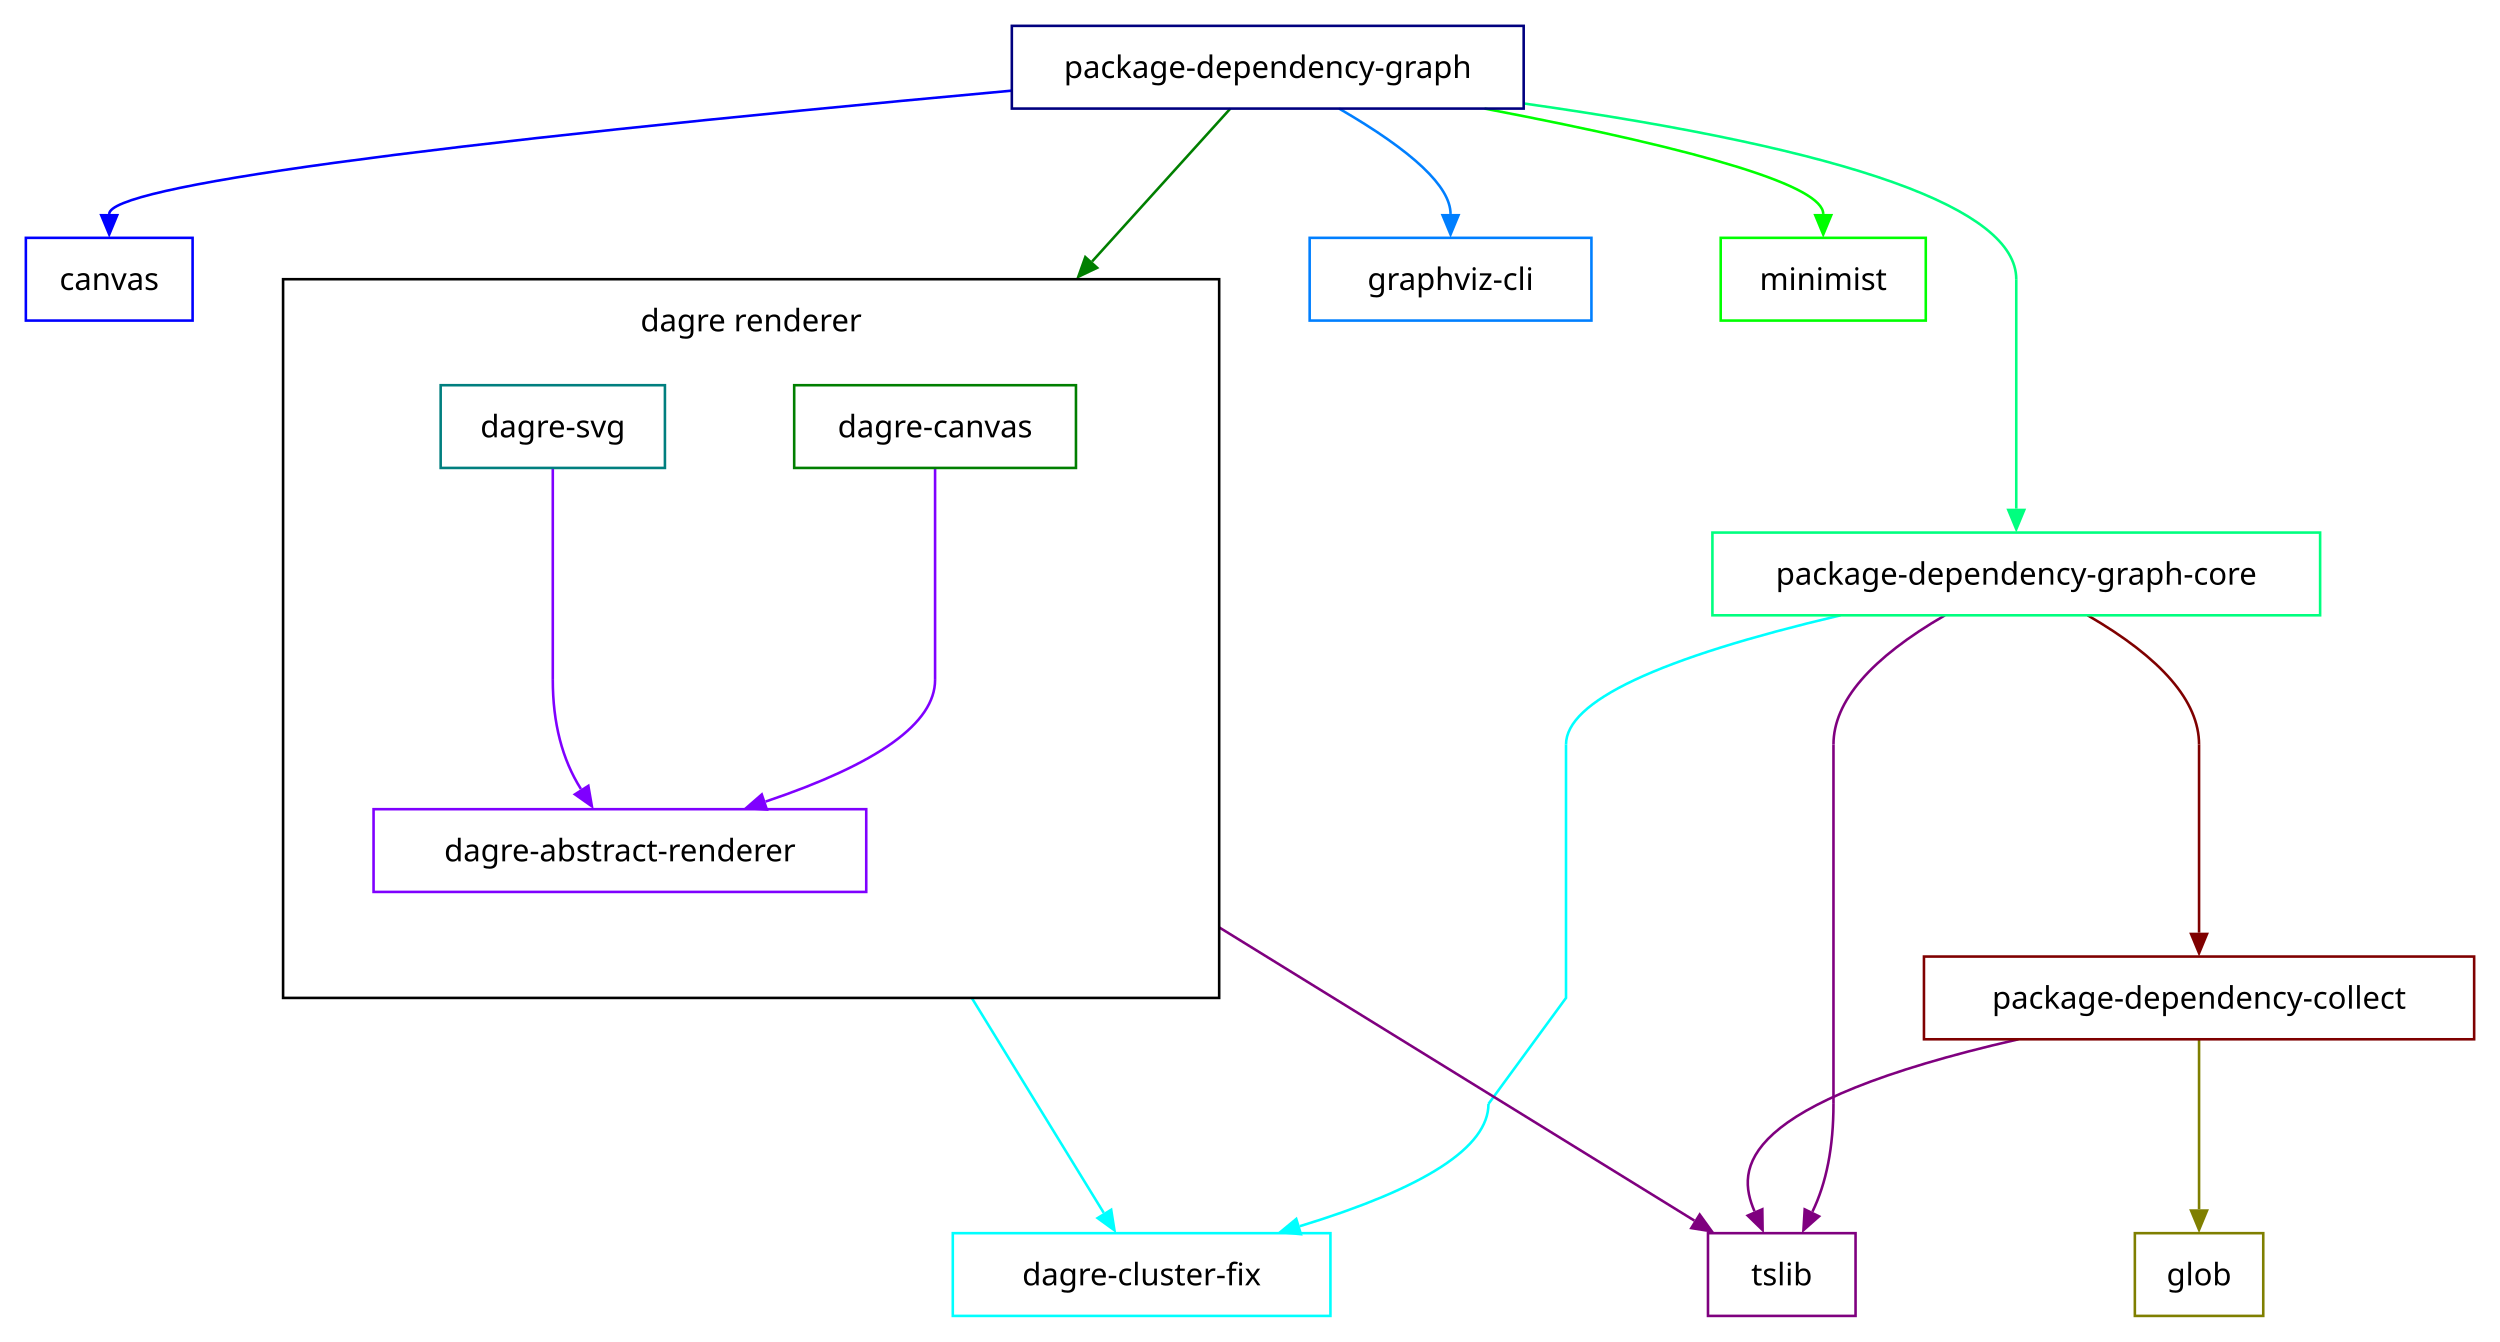
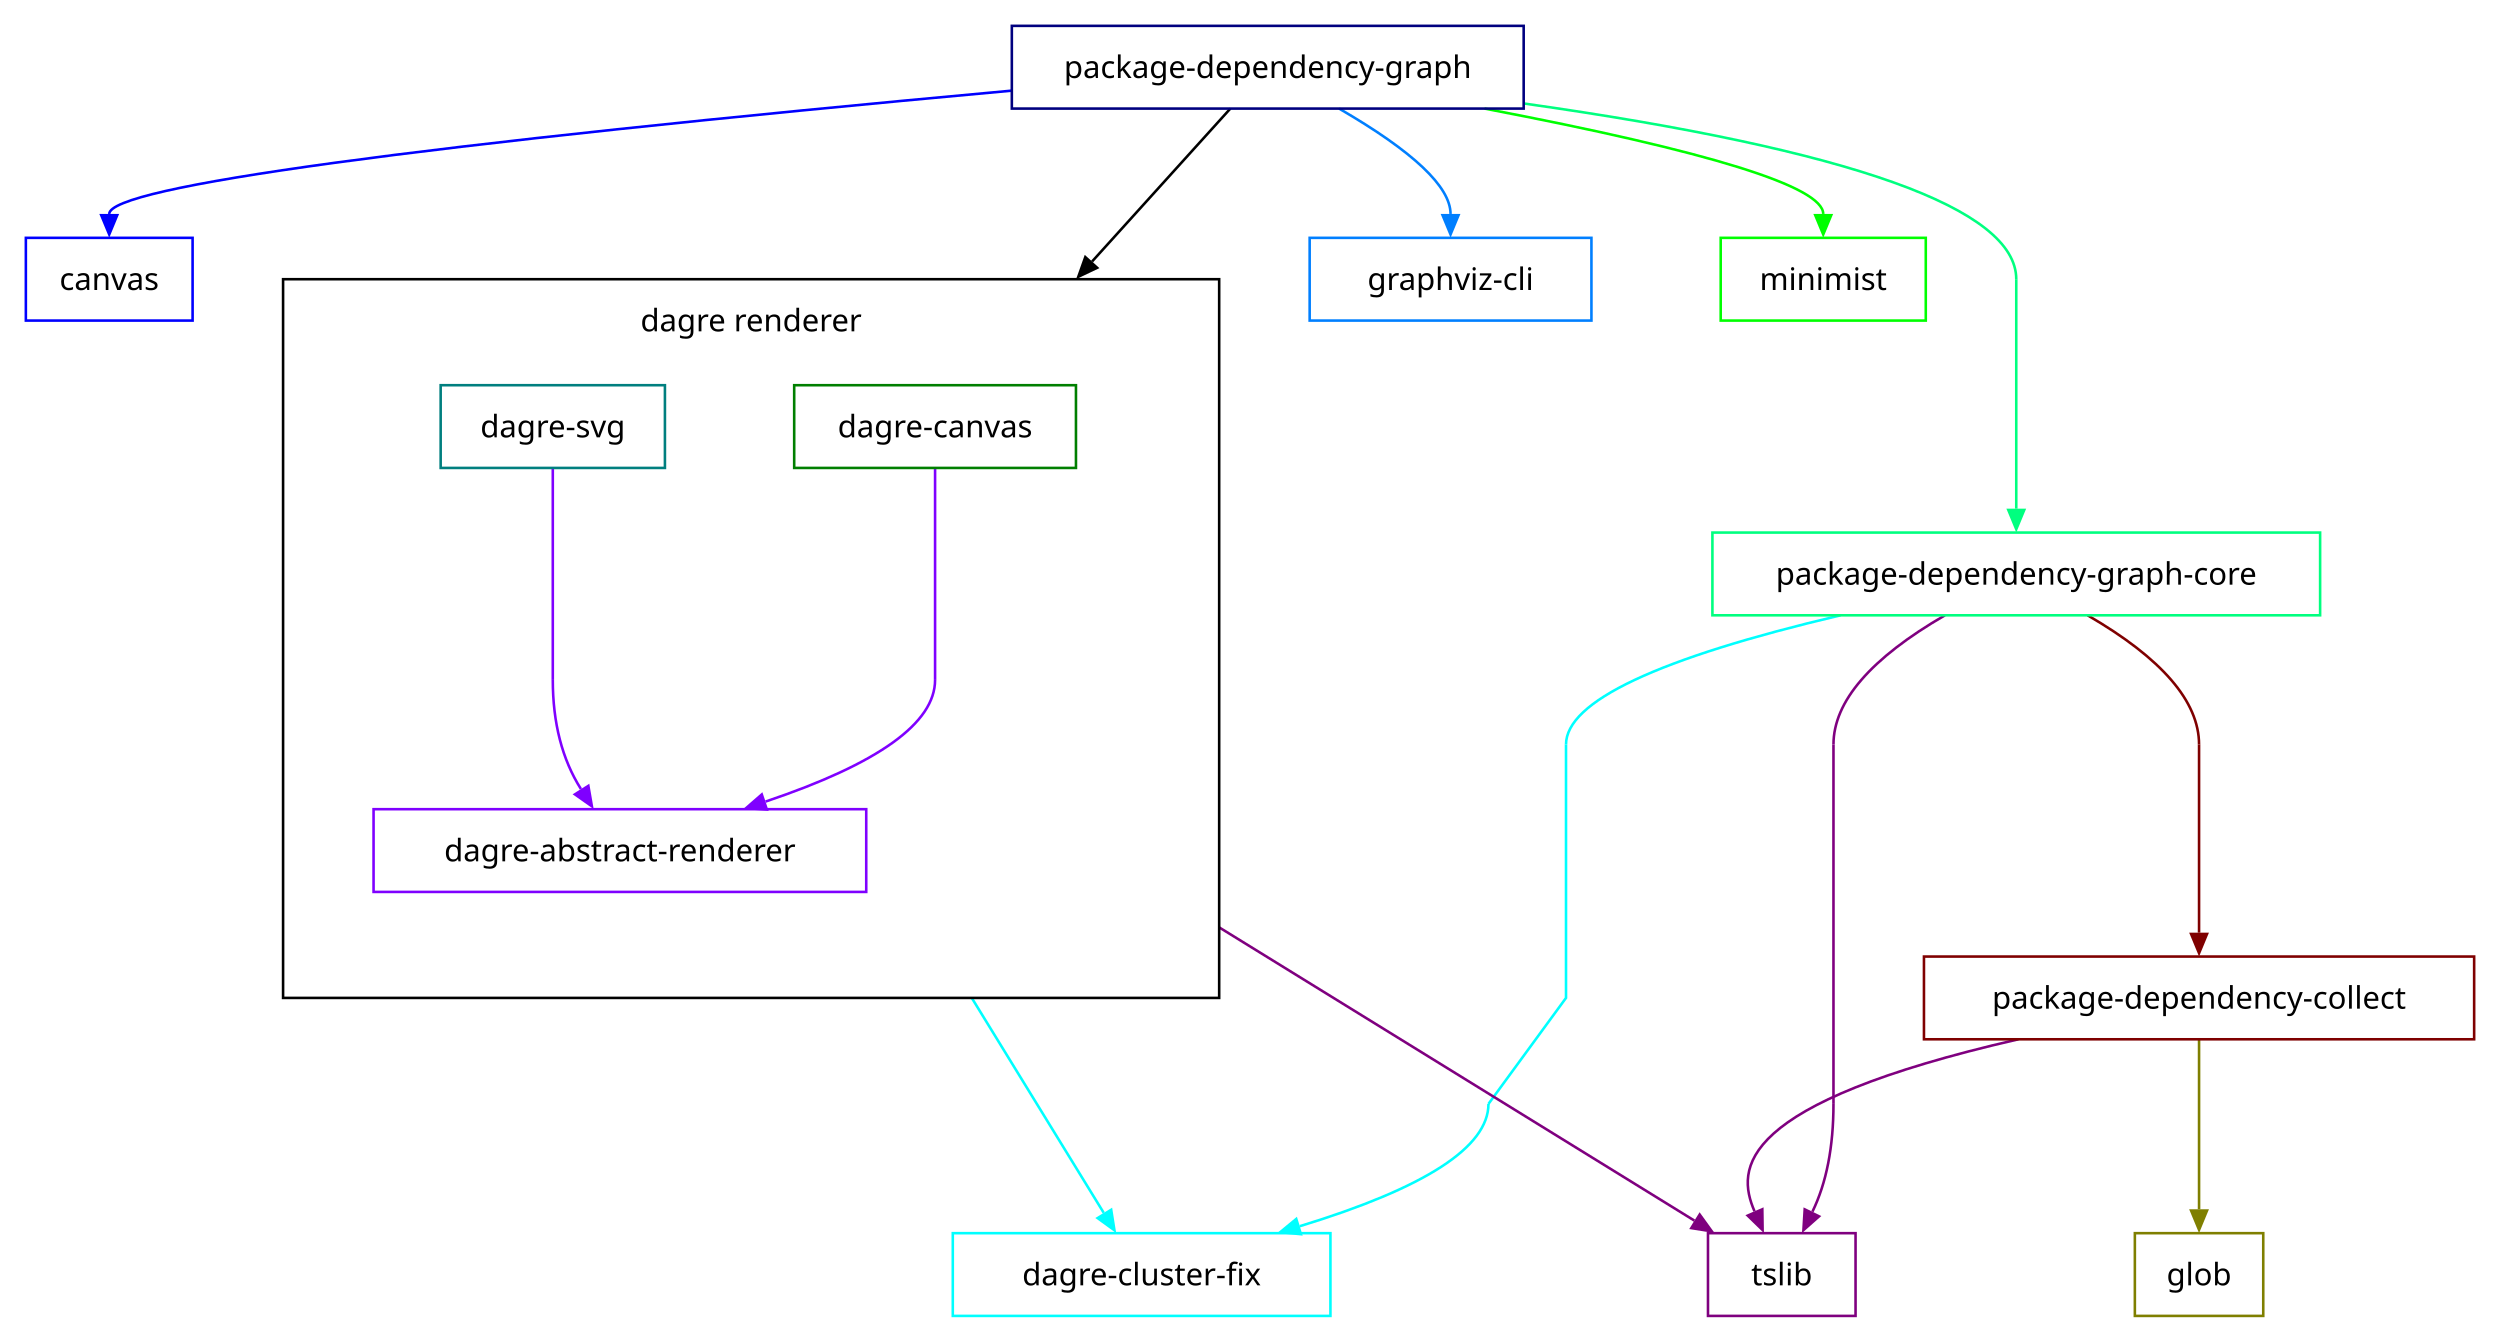
<svg xmlns="http://www.w3.org/2000/svg" version="1.1" viewBox="0 0 967.014 519" color-interpolation-filters="sRGB">
  <path d="M 391.382 35.057 Q 42.248 67 42.248 82.761" stroke="#0000ff" fill="none" />
  <polygon points="42.248,92 38.421,82.761 46.075,82.761" stroke="none" fill="#0000ff" />
-   <polyline points="475.906,42 422.424,101.147" stroke="#007f00" fill="none" />
-   <polygon points="416.227,108 419.585,98.581 425.262,103.714" stroke="none" fill="#007f00" />
+   <polyline points="475.906,42 422.424,101.147" stroke="#000000" fill="none" />
+   <polygon points="416.227,108 419.585,98.581 425.262,103.714" stroke="none" fill="#000000" />
  <path d="M 517.966 42 Q 561.078 67 561.078 82.761" stroke="#007fff" fill="none" />
  <polygon points="561.078,92 557.251,82.761 564.905,82.761" stroke="none" fill="#007fff" />
  <path d="M 574.223 42 Q 705.238 67 705.238 82.761" stroke="#00ff00" fill="none" />
  <polygon points="705.238,92 701.411,82.761 709.065,82.761" stroke="none" fill="#00ff00" />
  <path d="M 589.366 40.018 Q 779.902 67 779.902 108" stroke="#00ff7f" fill="none" />
  <path d="M 779.902 108 Q 779.902 165 779.902 196.761" stroke="#00ff7f" fill="none" />
  <polygon points="779.902,206 776.075,196.761 783.729,196.761" stroke="none" fill="#00ff7f" />
  <path d="M 711.937 238 Q 605.742 263 605.742 288" stroke="#00ffff" fill="none" />
  <polyline points="605.742,288 605.742,329 605.742,386 575.742,427" stroke="#00ffff" fill="none" />
  <path d="M 575.742 427 Q 575.742 452 502.773 474.3" stroke="#00ffff" fill="none" />
  <polygon points="493.937,477 501.654,470.64 503.891,477.96" stroke="none" fill="#00ffff" />
  <path d="M 807.494 238 Q 850.606 263 850.606 288" stroke="#7f0000" fill="none" />
  <path d="M 850.606 288 Q 850.606 329 850.606 360.761" stroke="#7f0000" fill="none" />
  <polygon points="850.606,370 846.779,360.761 854.433,360.761" stroke="none" fill="#7f0000" />
  <path d="M 752.31 238 Q 709.198 263 709.198 288" stroke="#7f007f" fill="none" />
  <polyline points="709.198,288 709.198,329 709.198,386 709.198,427" stroke="#7f007f" fill="none" />
  <path d="M 709.198 427 Q 709.198 452 701.053 468.696" stroke="#7f007f" fill="none" />
  <polygon points="697.003,477 697.614,467.019 704.493,470.374" stroke="none" fill="#7f007f" />
  <polyline points="375.884,386 426.924,469.127" stroke="#00ffff" fill="none" />
  <polygon points="431.758,477 423.663,471.129 430.185,467.124" stroke="none" fill="#00ffff" />
  <polyline points="471.582,358.716 655.407,472.148" stroke="#7f007f" fill="none" />
  <polygon points="663.269,477 653.397,475.405 657.416,468.892" stroke="none" fill="#7f007f" />
  <path d="M 361.692 181 Q 361.692 222 361.692 263" stroke="#7f00ff" fill="none" />
  <path d="M 361.692 263 Q 361.692 288 296.112 310.055" stroke="#7f00ff" fill="none" />
  <polygon points="287.355,313 294.892,306.428 297.332,313.682" stroke="none" fill="#7f00ff" />
  <path d="M 213.824 181 Q 213.824 222 213.824 263" stroke="#7f00ff" fill="none" />
  <path d="M 213.824 263 Q 213.824 288 224.709 305.194" stroke="#7f00ff" fill="none" />
  <polygon points="229.651,313 221.476,307.241 227.942,303.147" stroke="none" fill="#7f00ff" />
  <path d="M 850.606 402 C 850.606 427 850.606 452 850.606 467.761" stroke="#7f7f00" fill="none" />
  <polygon points="850.606,477 846.779,467.761 854.433,467.761" stroke="none" fill="#7f7f00" />
  <path d="M 780.723 402 C 671.53 427 671.53 452 678.647 468.515" stroke="#7f007f" fill="none" />
  <polygon points="682.303,477 675.133,470.03 682.161,467.001" stroke="none" fill="#7f007f" />
  <g>
    <rect x="391.382" y="10" width="197.984" height="32" stroke="#00007f" fill="none" />
    <text text-anchor="middle" x="490.374" y="26" fill="black" dominant-baseline="middle" style="font-size:12px;font-family:sans-serif">package-dependency-graph
  </text>
  </g>
  <g>
    <rect x="10" y="92" width="64.496" height="32" stroke="#0000ff" fill="none" />
    <text text-anchor="middle" x="42.248" y="108" fill="black" dominant-baseline="middle" style="font-size:12px;font-family:sans-serif">canvas
  </text>
  </g>
  <g>
    <rect x="307.196" y="149" width="108.992" height="32" stroke="#007f00" fill="none" />
    <text text-anchor="middle" x="361.692" y="165" fill="black" dominant-baseline="middle" style="font-size:12px;font-family:sans-serif">dagre-canvas
  </text>
  </g>
  <g>
    <rect x="170.452" y="149" width="86.744" height="32" stroke="#007f7f" fill="none" />
    <text text-anchor="middle" x="213.824" y="165" fill="black" dominant-baseline="middle" style="font-size:12px;font-family:sans-serif">dagre-svg
  </text>
  </g>
  <g>
    <rect x="506.582" y="92" width="108.992" height="32" stroke="#007fff" fill="none" />
    <text text-anchor="middle" x="561.078" y="108" fill="black" dominant-baseline="middle" style="font-size:12px;font-family:sans-serif">graphviz-cli
  </text>
  </g>
  <g>
    <rect x="665.574" y="92" width="79.328" height="32" stroke="#00ff00" fill="none" />
    <text text-anchor="middle" x="705.238" y="108" fill="black" dominant-baseline="middle" style="font-size:12px;font-family:sans-serif">minimist
  </text>
  </g>
  <g>
    <rect x="662.37" y="206" width="235.064" height="32" stroke="#00ff7f" fill="none" />
    <text text-anchor="middle" x="779.902" y="222" fill="black" dominant-baseline="middle" style="font-size:12px;font-family:sans-serif">package-dependency-graph-core
  </text>
  </g>
  <g>
    <rect x="368.546" y="477" width="146.072" height="32" stroke="#00ffff" fill="none" />
    <text text-anchor="middle" x="441.582" y="493" fill="black" dominant-baseline="middle" style="font-size:12px;font-family:sans-serif">dagre-cluster-fix
  </text>
  </g>
  <g>
    <rect x="744.198" y="370" width="212.816" height="32" stroke="#7f0000" fill="none" />
    <text text-anchor="middle" x="850.606" y="386" fill="black" dominant-baseline="middle" style="font-size:12px;font-family:sans-serif">package-dependency-collect
  </text>
  </g>
  <g>
    <rect x="660.658" y="477" width="57.08" height="32" stroke="#7f007f" fill="none" />
    <text text-anchor="middle" x="689.198" y="493" fill="black" dominant-baseline="middle" style="font-size:12px;font-family:sans-serif">tslib
  </text>
  </g>
  <g>
    <rect x="144.496" y="313" width="190.568" height="32" stroke="#7f00ff" fill="none" />
    <text text-anchor="middle" x="239.78" y="329" fill="black" dominant-baseline="middle" style="font-size:12px;font-family:sans-serif">dagre-abstract-renderer
  </text>
  </g>
  <g>
    <rect x="825.774" y="477" width="49.664" height="32" stroke="#7f7f00" fill="none" />
    <text text-anchor="middle" x="850.606" y="493" fill="black" dominant-baseline="middle" style="font-size:12px;font-family:sans-serif">glob
  </text>
  </g>
  <g>
    <rect x="109.496" y="108" width="362.086" height="278" stroke="#000000" fill="none" />
    <text text-anchor="middle" x="290.539" y="124" fill="black" dominant-baseline="middle" style="font-size:12px;font-family:sans-serif">dagre renderer
  </text>
  </g>
</svg>
